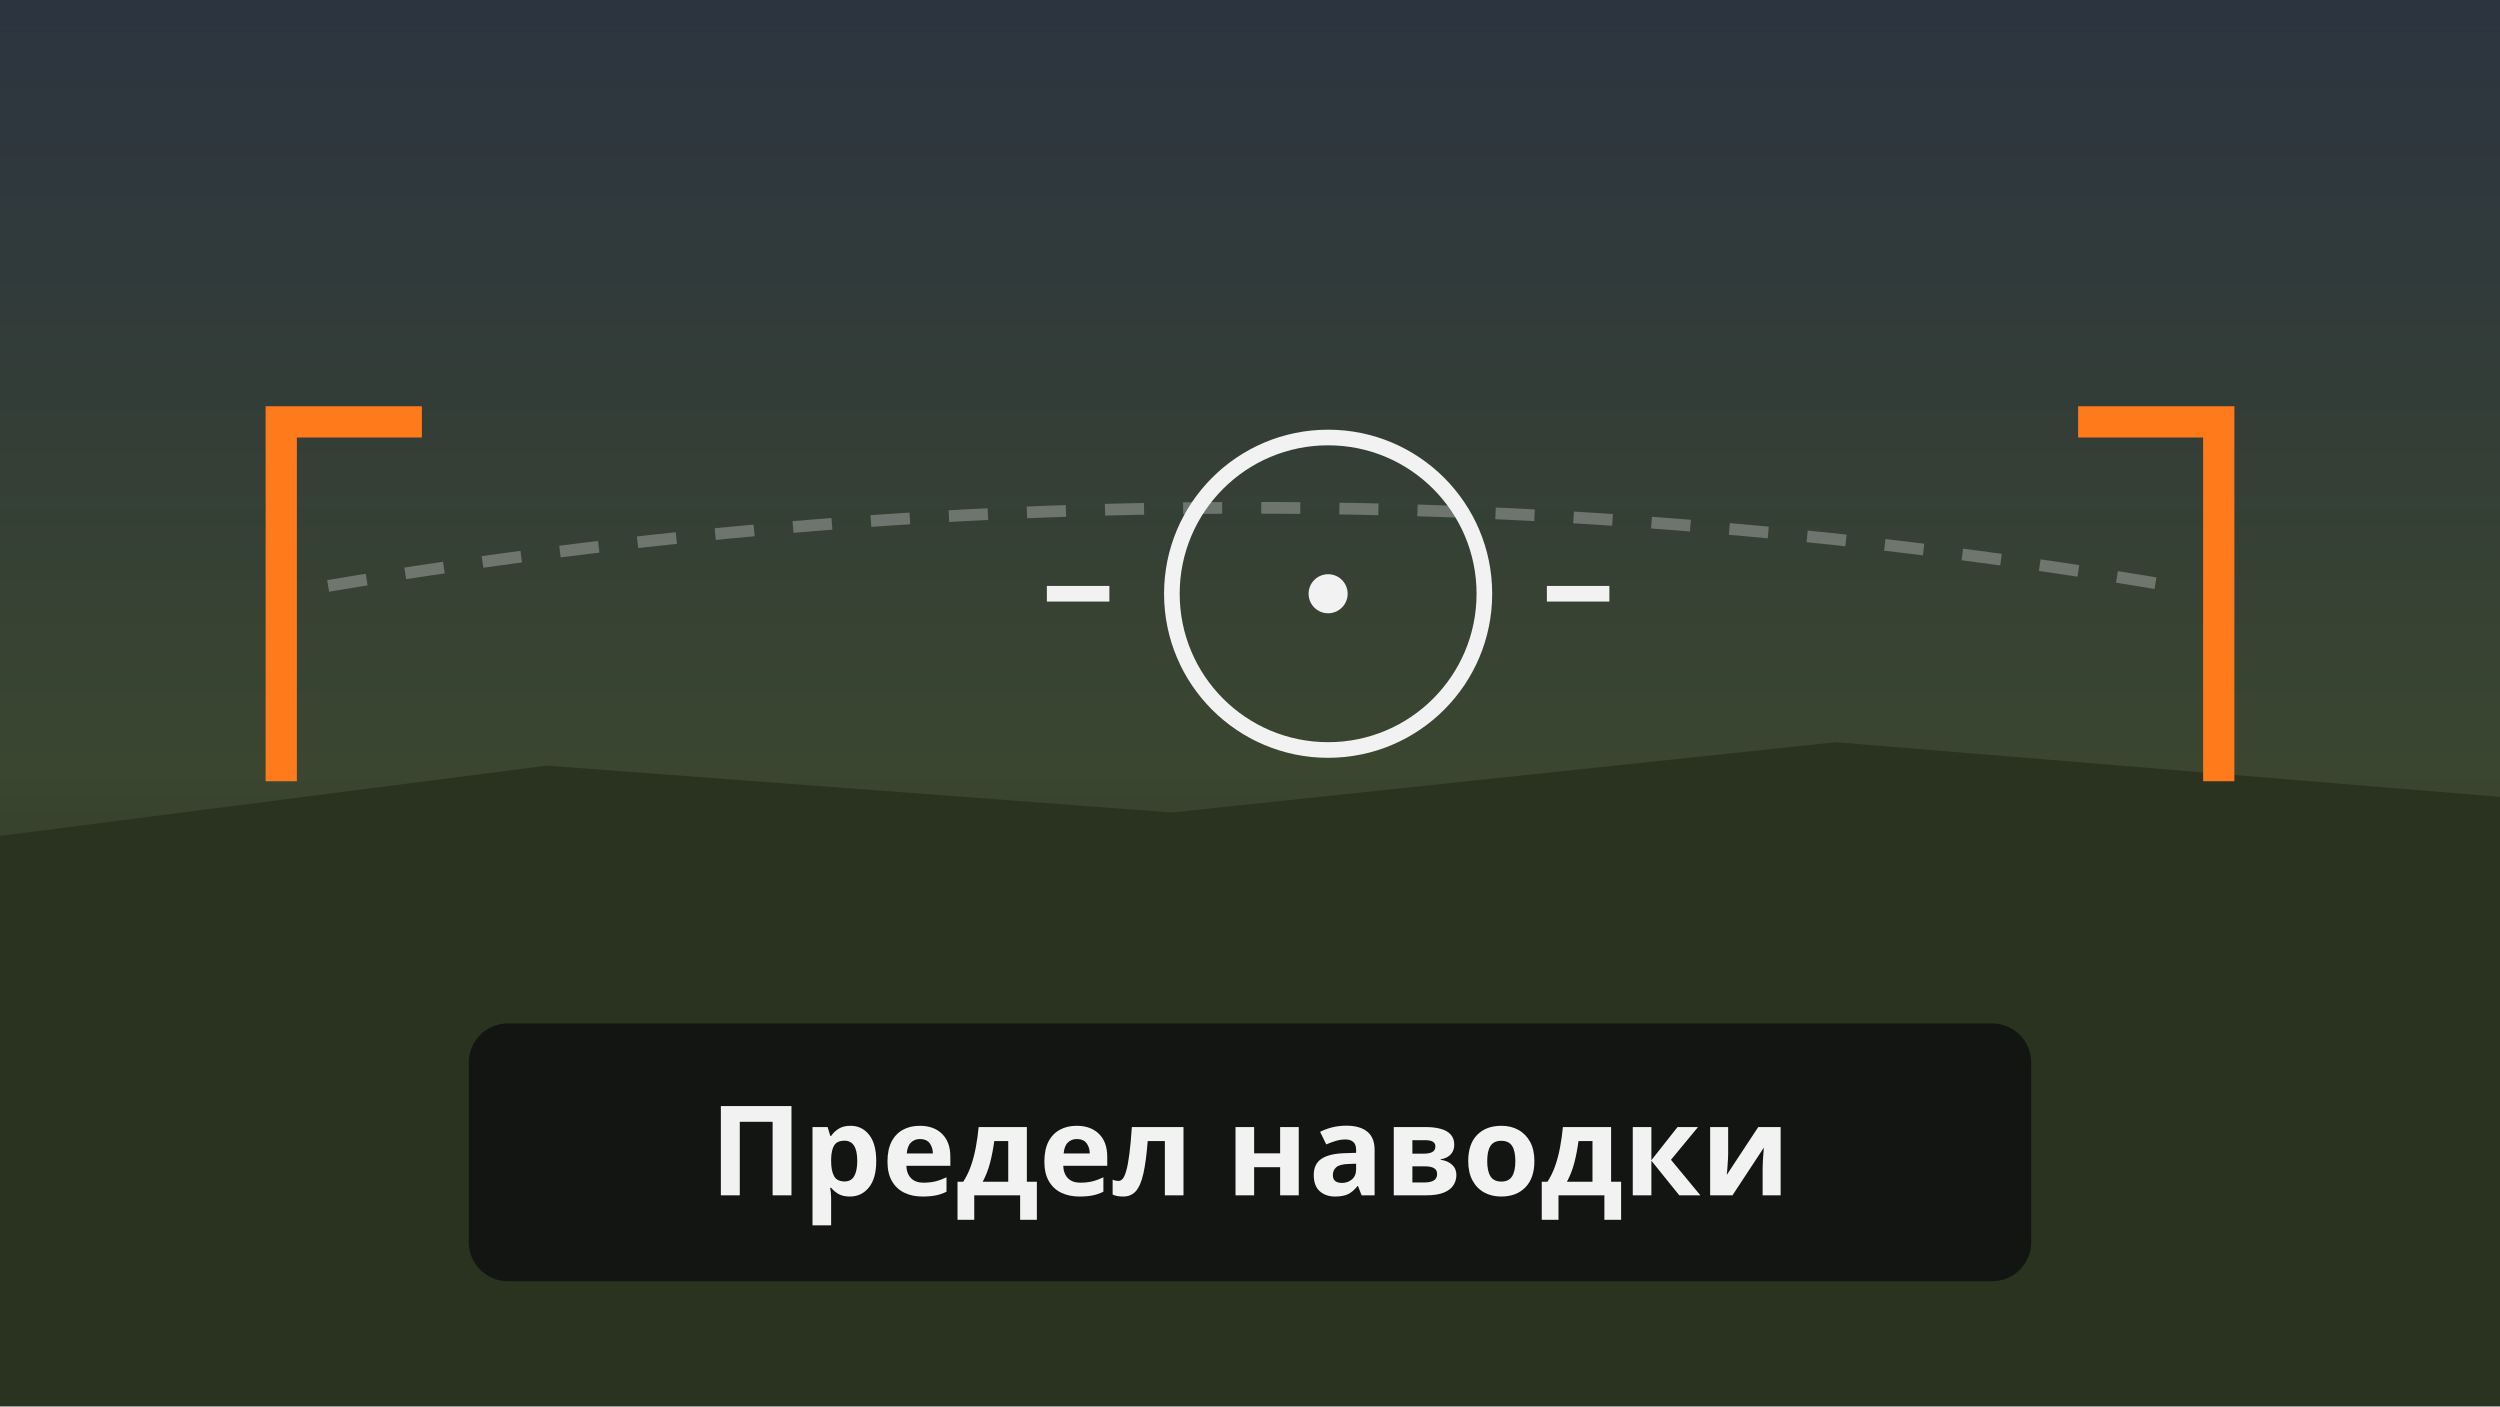
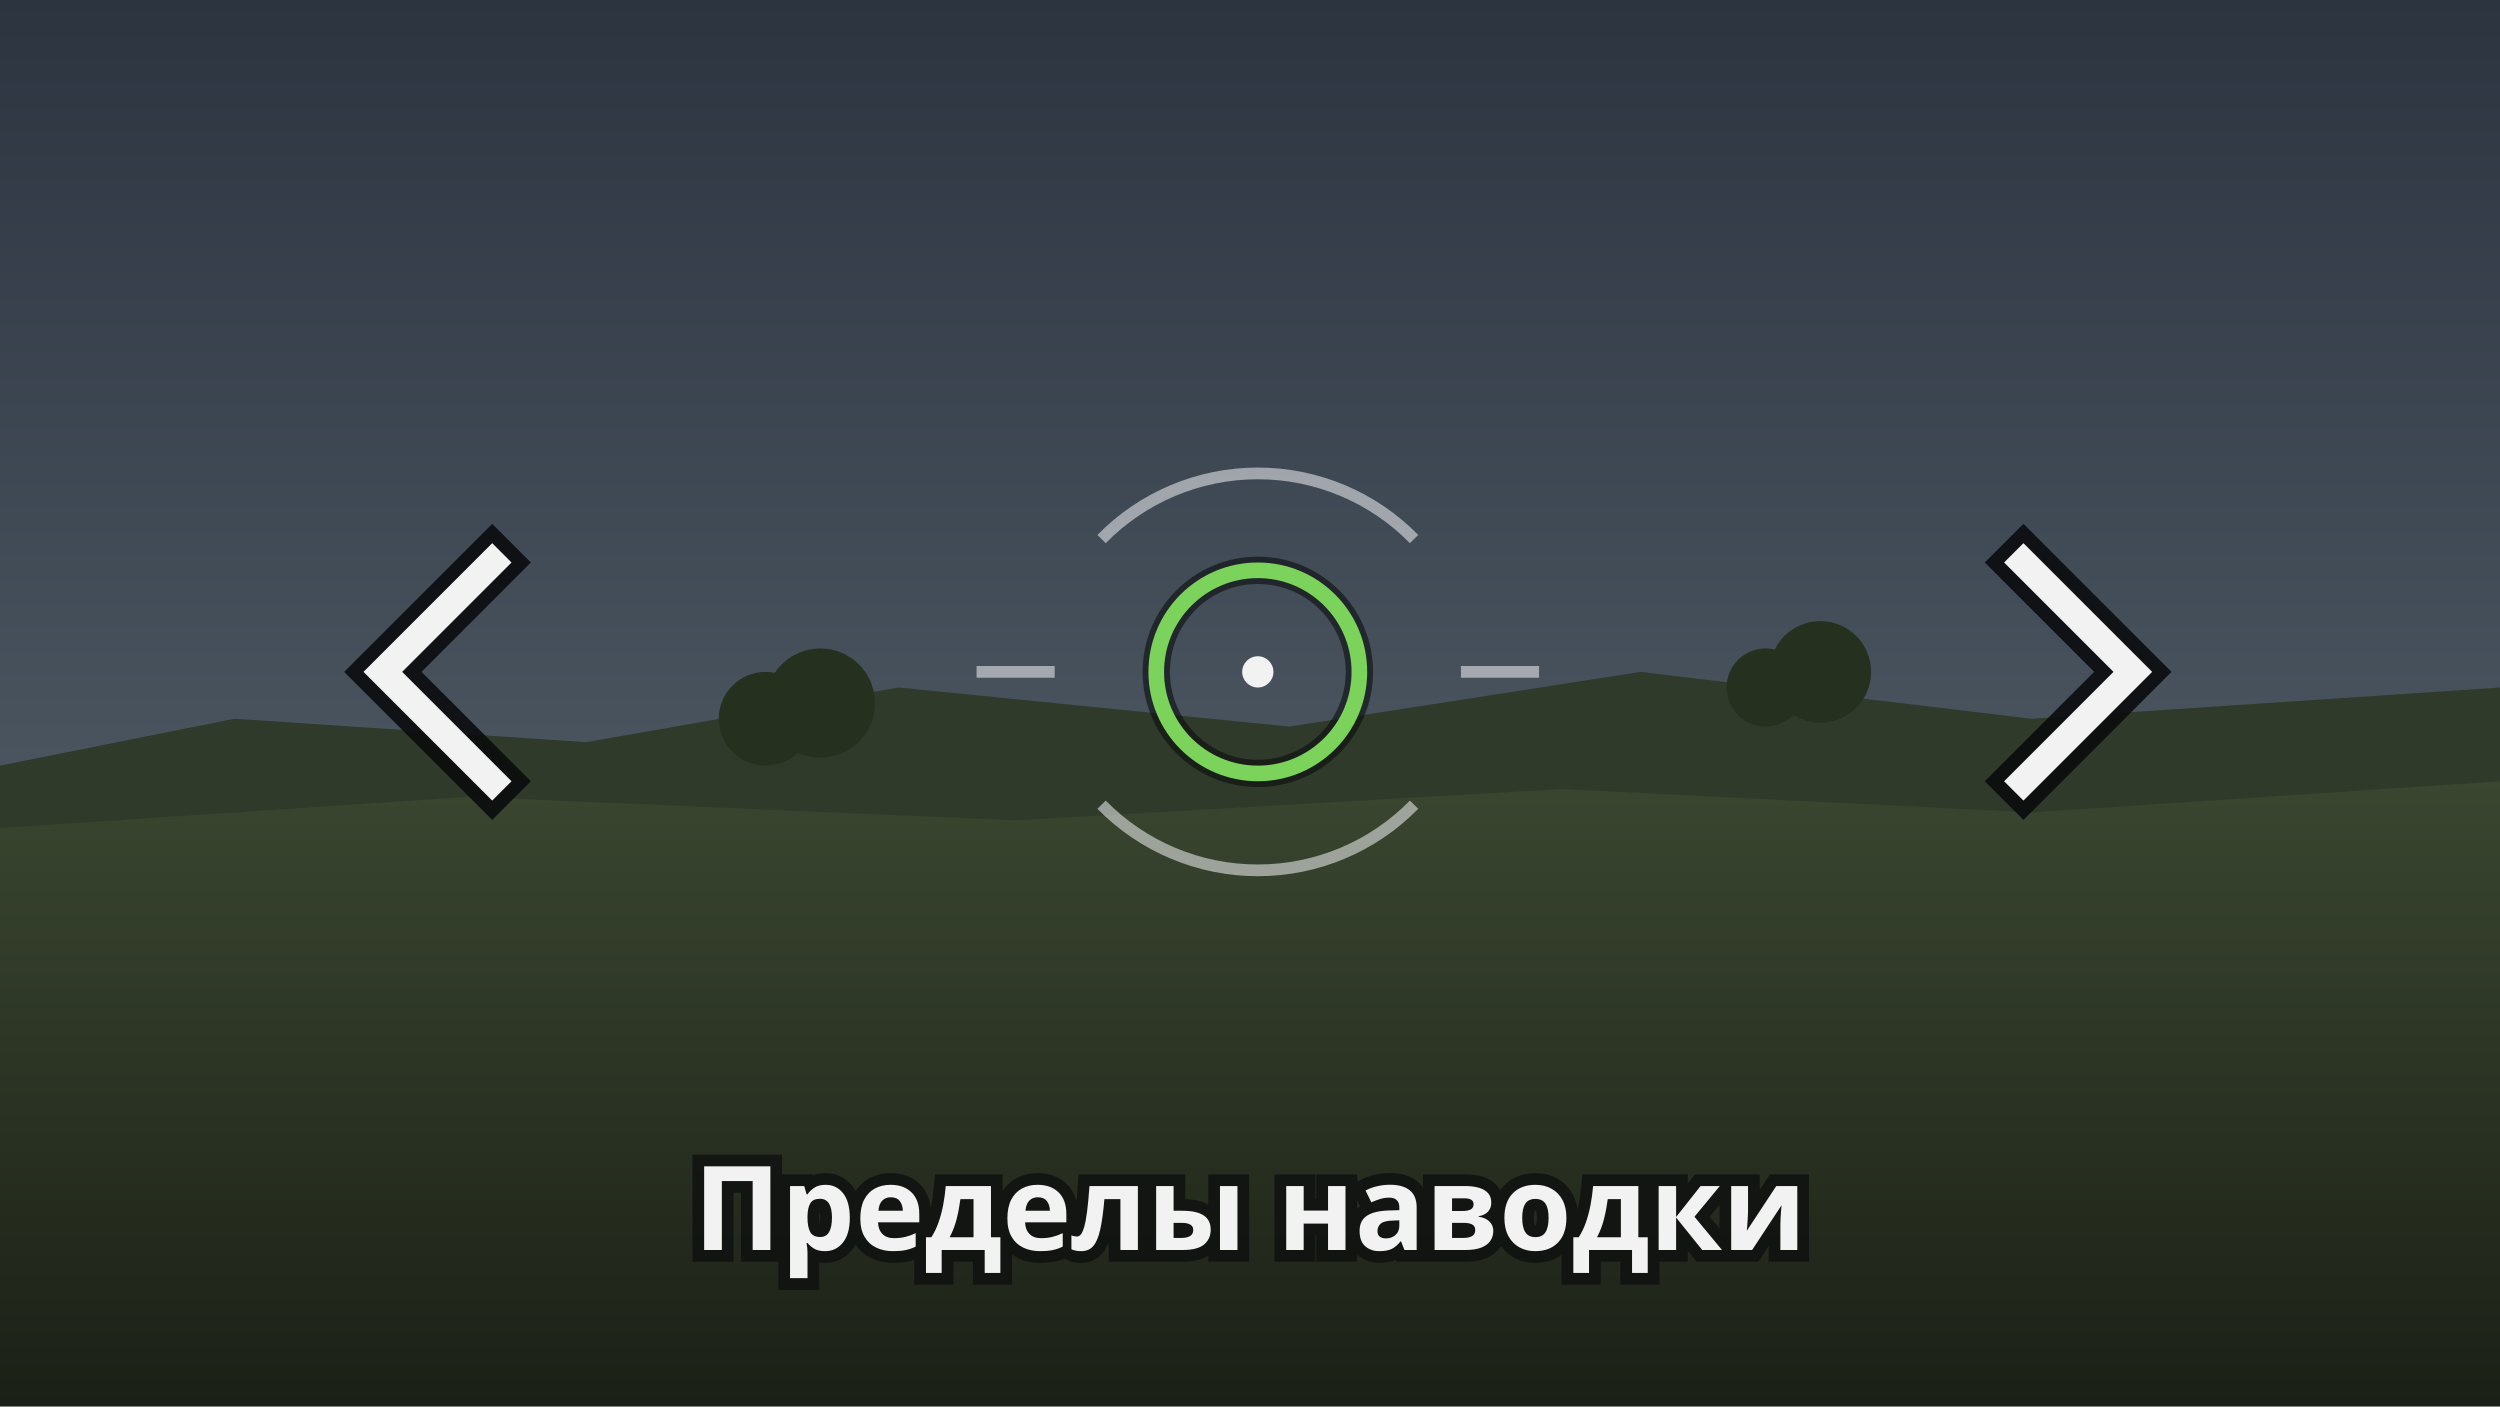
<svg xmlns="http://www.w3.org/2000/svg" width="640" height="360" viewBox="0 0 640 360" font-family="Fira Sans">
  <defs>
-     <linearGradient id="g" x1="0" y1="0" x2="0" y2="1">
+     <linearGradient id="sky" gradientUnits="userSpaceOnUse" x1="0" y1="0" x2="0" y2="200">
      <stop offset="0" stop-color="#2c3440" />
-       <stop offset=".55" stop-color="#3a4630" />
+       <stop offset="1" stop-color="#4a5560" />
+     </linearGradient>
+     <linearGradient id="field" x1="0" y1="0" x2="0" y2="1">
+       <stop offset="0" stop-color="#3a4630" />
      <stop offset="1" stop-color="#1b2016" />
    </linearGradient>
  </defs>
-   <rect width="640" height="360" fill="url(#g)" />
-   <path d="M0 214 140 196 300 208 470 190 640 204V360H0z" fill="#2a3320" />
-   <path d="M84 150Q320 110 556 150" fill="none" stroke="#f2f2f3" stroke-opacity=".3" stroke-width="3" stroke-dasharray="10 10" />
-   <g fill="none" stroke="#ff7a1a" stroke-width="8" stroke-linecap="square">
-     <path d="M104 108 72 108 72 196" />
-     <path d="M536 108 568 108 568 196" />
+   <rect width="640" height="360" fill="url(#sky)" />
+   <path d="M0 196 60 184 150 190 230 176 330 186 420 172 520 184 640 176V360H0z" fill="#2f3a2a" />
+   <path d="M0 212 120 204 260 210 400 202 520 208 640 200V360H0z" fill="url(#field)" />
+   <g fill="#26301f">
+     <circle cx="196" cy="184" r="12" />
+     <circle cx="210" cy="180" r="14" />
+     <circle cx="452" cy="176" r="10" />
+     <circle cx="466" cy="172" r="13" />
  </g>
-   <circle cx="340" cy="152" r="40" fill="none" stroke="#f2f2f3" stroke-width="4" />
-   <circle cx="340" cy="152" r="5" fill="#f2f2f3" />
-   <g stroke="#f2f2f3" stroke-width="4">
-     <path d="M284 152h-16M396 152h16" />
+   <g fill="none" stroke-linecap="square" stroke-linejoin="miter">
+     <g stroke="#0b0c0e" stroke-opacity=".9" stroke-width="14">
+       <path d="M126 144 98 172 126 200" />
+       <path d="M518 144 546 172 518 200" />
+     </g>
+     <g stroke="#f2f2f3" stroke-width="7">
+       <path d="M126 144 98 172 126 200" />
+       <path d="M518 144 546 172 518 200" />
+     </g>
  </g>
-   <rect x="120" y="262" width="400" height="66" rx="10" fill="#0e0e10" fill-opacity=".8" />
-   <text x="320" y="306" font-size="32" font-weight="700" fill="#f2f2f3" text-anchor="middle">Предел наводки</text>
+   <g fill="none" stroke="#f2f2f3" stroke-width="3" stroke-opacity=".55">
+     <path d="M282 138A56 56 0 0 1 362 138" />
+     <path d="M282 206A56 56 0 0 0 362 206" />
+   </g>
+   <g stroke="#f2f2f3" stroke-width="3" stroke-opacity=".55">
+     <path d="M250 172h20M374 172h20" />
+   </g>
+   <circle cx="322" cy="172" r="26" fill="none" stroke="#0b0c0e" stroke-opacity=".6" stroke-width="7" />
+   <circle cx="322" cy="172" r="26" fill="none" stroke="#7cd35b" stroke-width="4" />
+   <circle cx="322" cy="172" r="4" fill="#f2f2f3" />
+   <text x="320" y="320" font-size="30" font-weight="700" fill="#f2f2f3" text-anchor="middle" stroke="#0b0c0e" stroke-opacity=".7" stroke-width="6" paint-order="stroke">Пределы наводки</text>
</svg>
